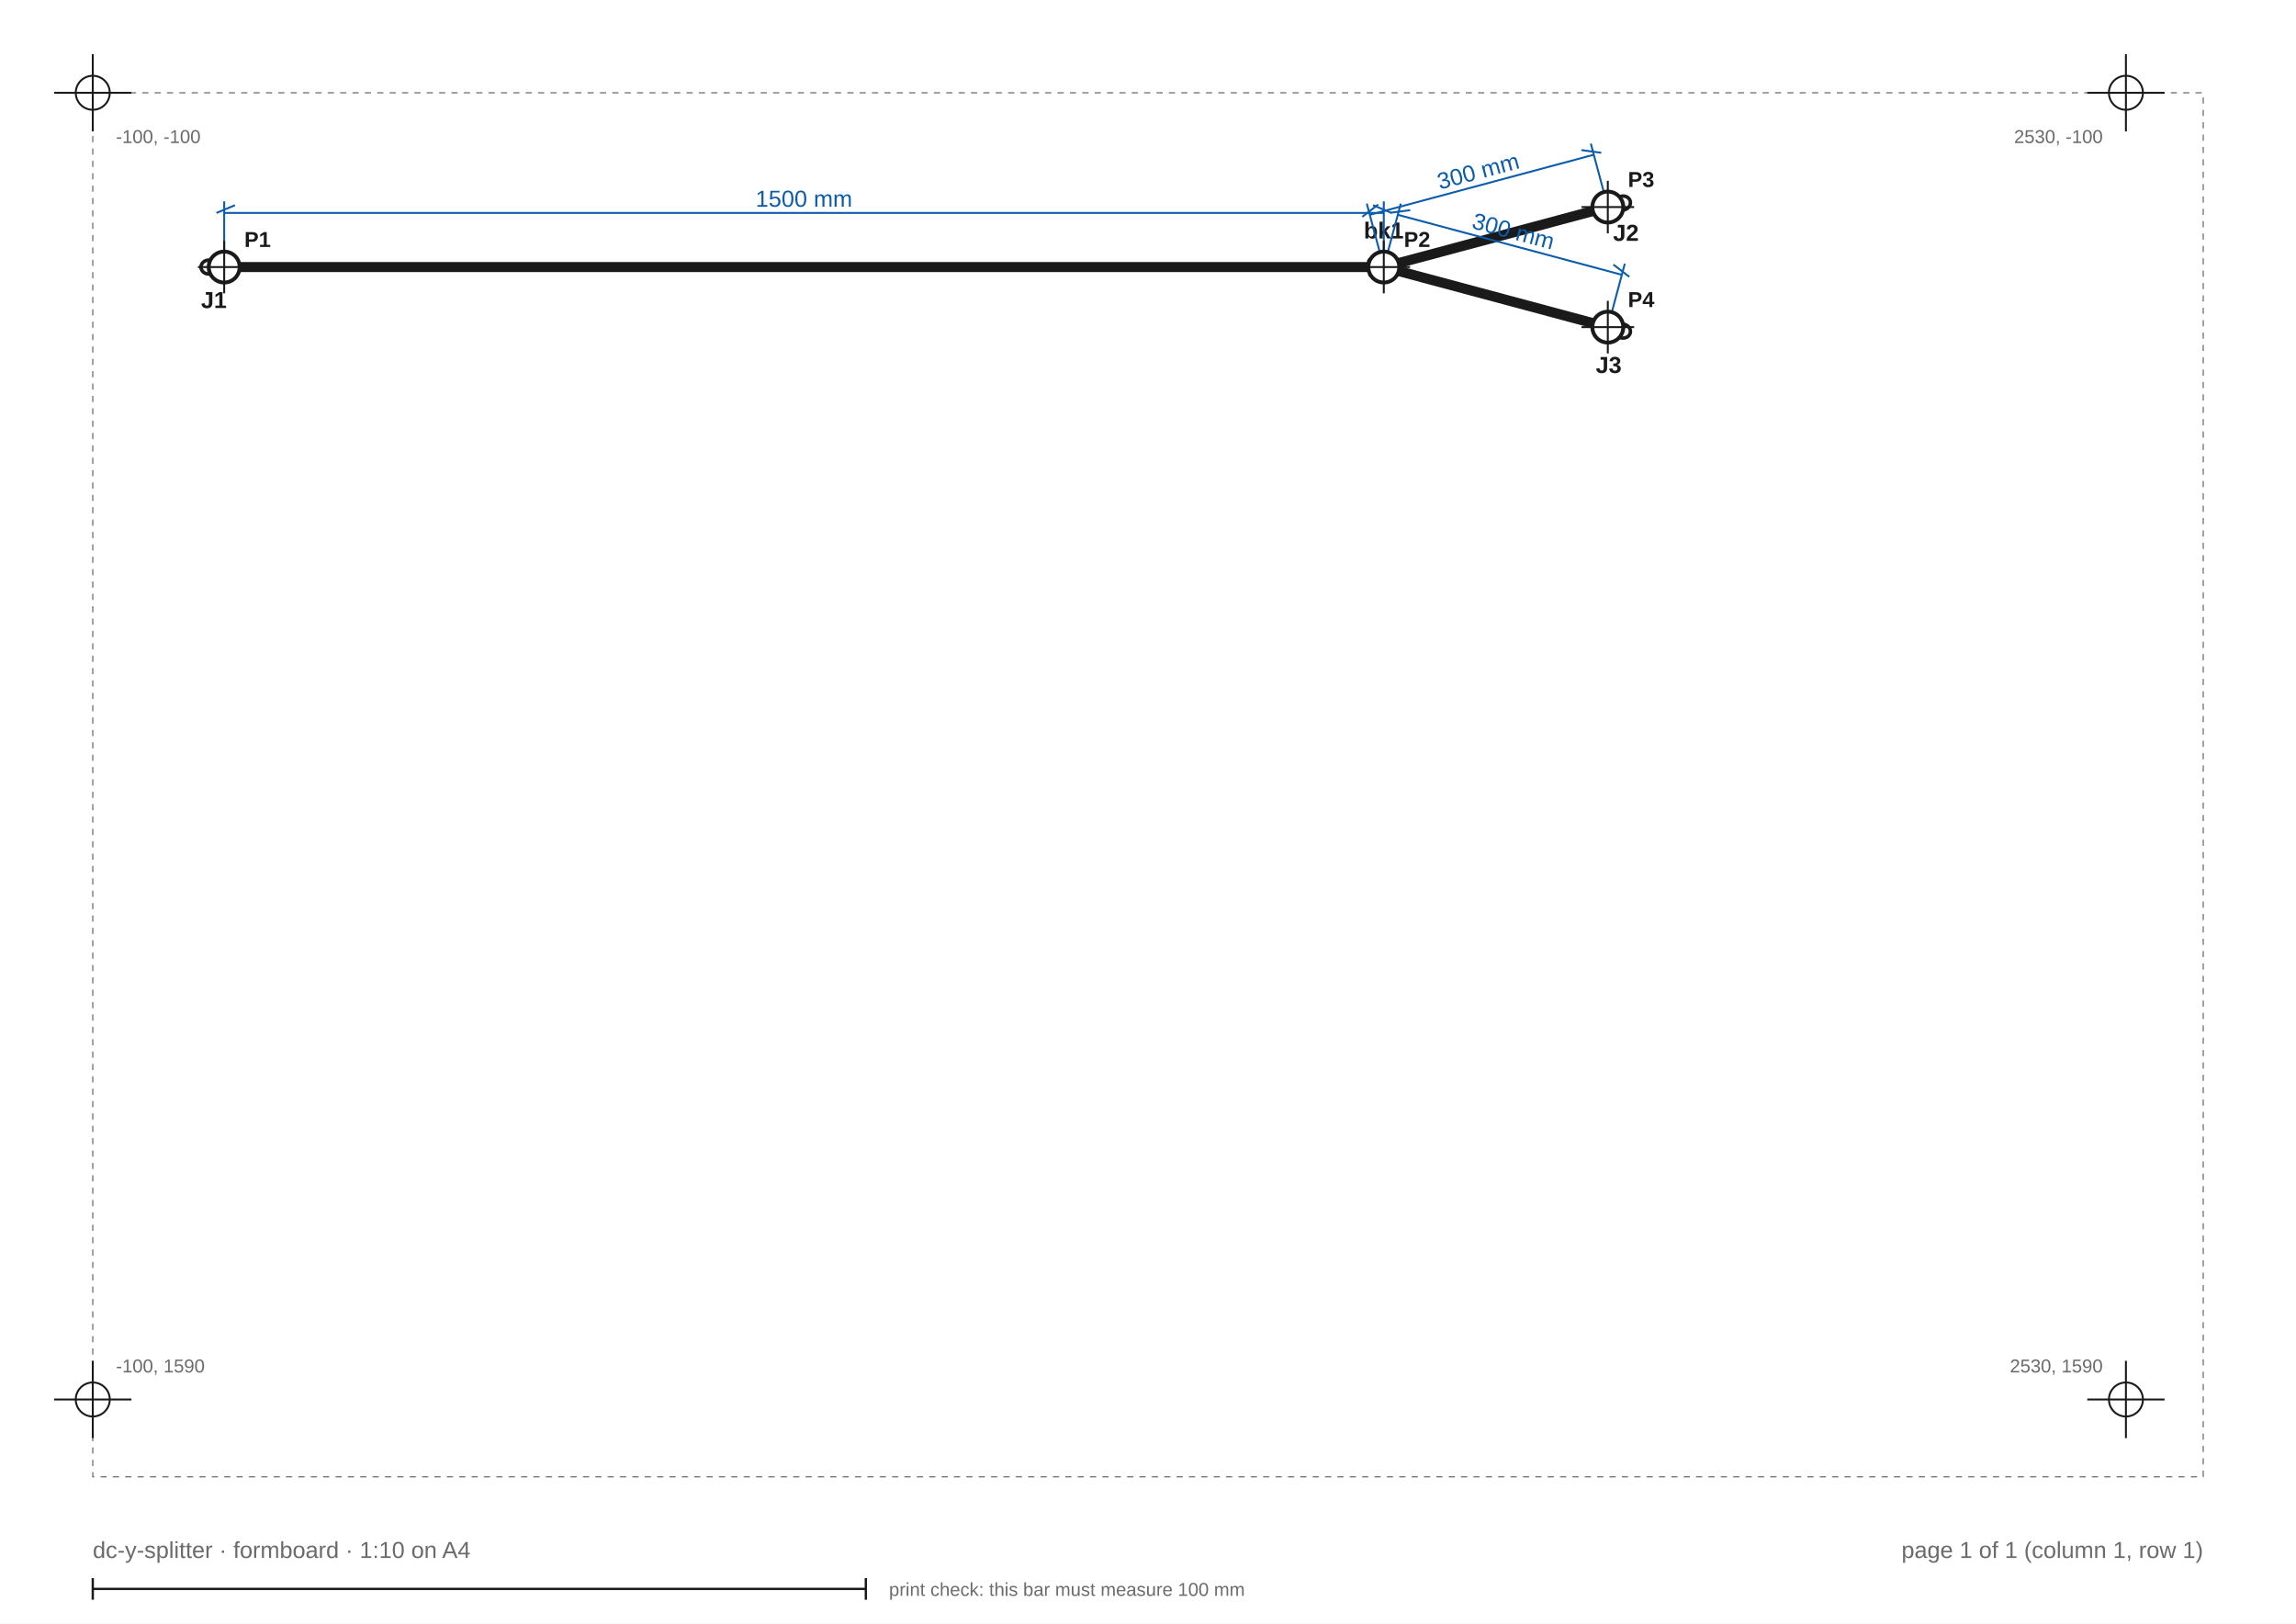
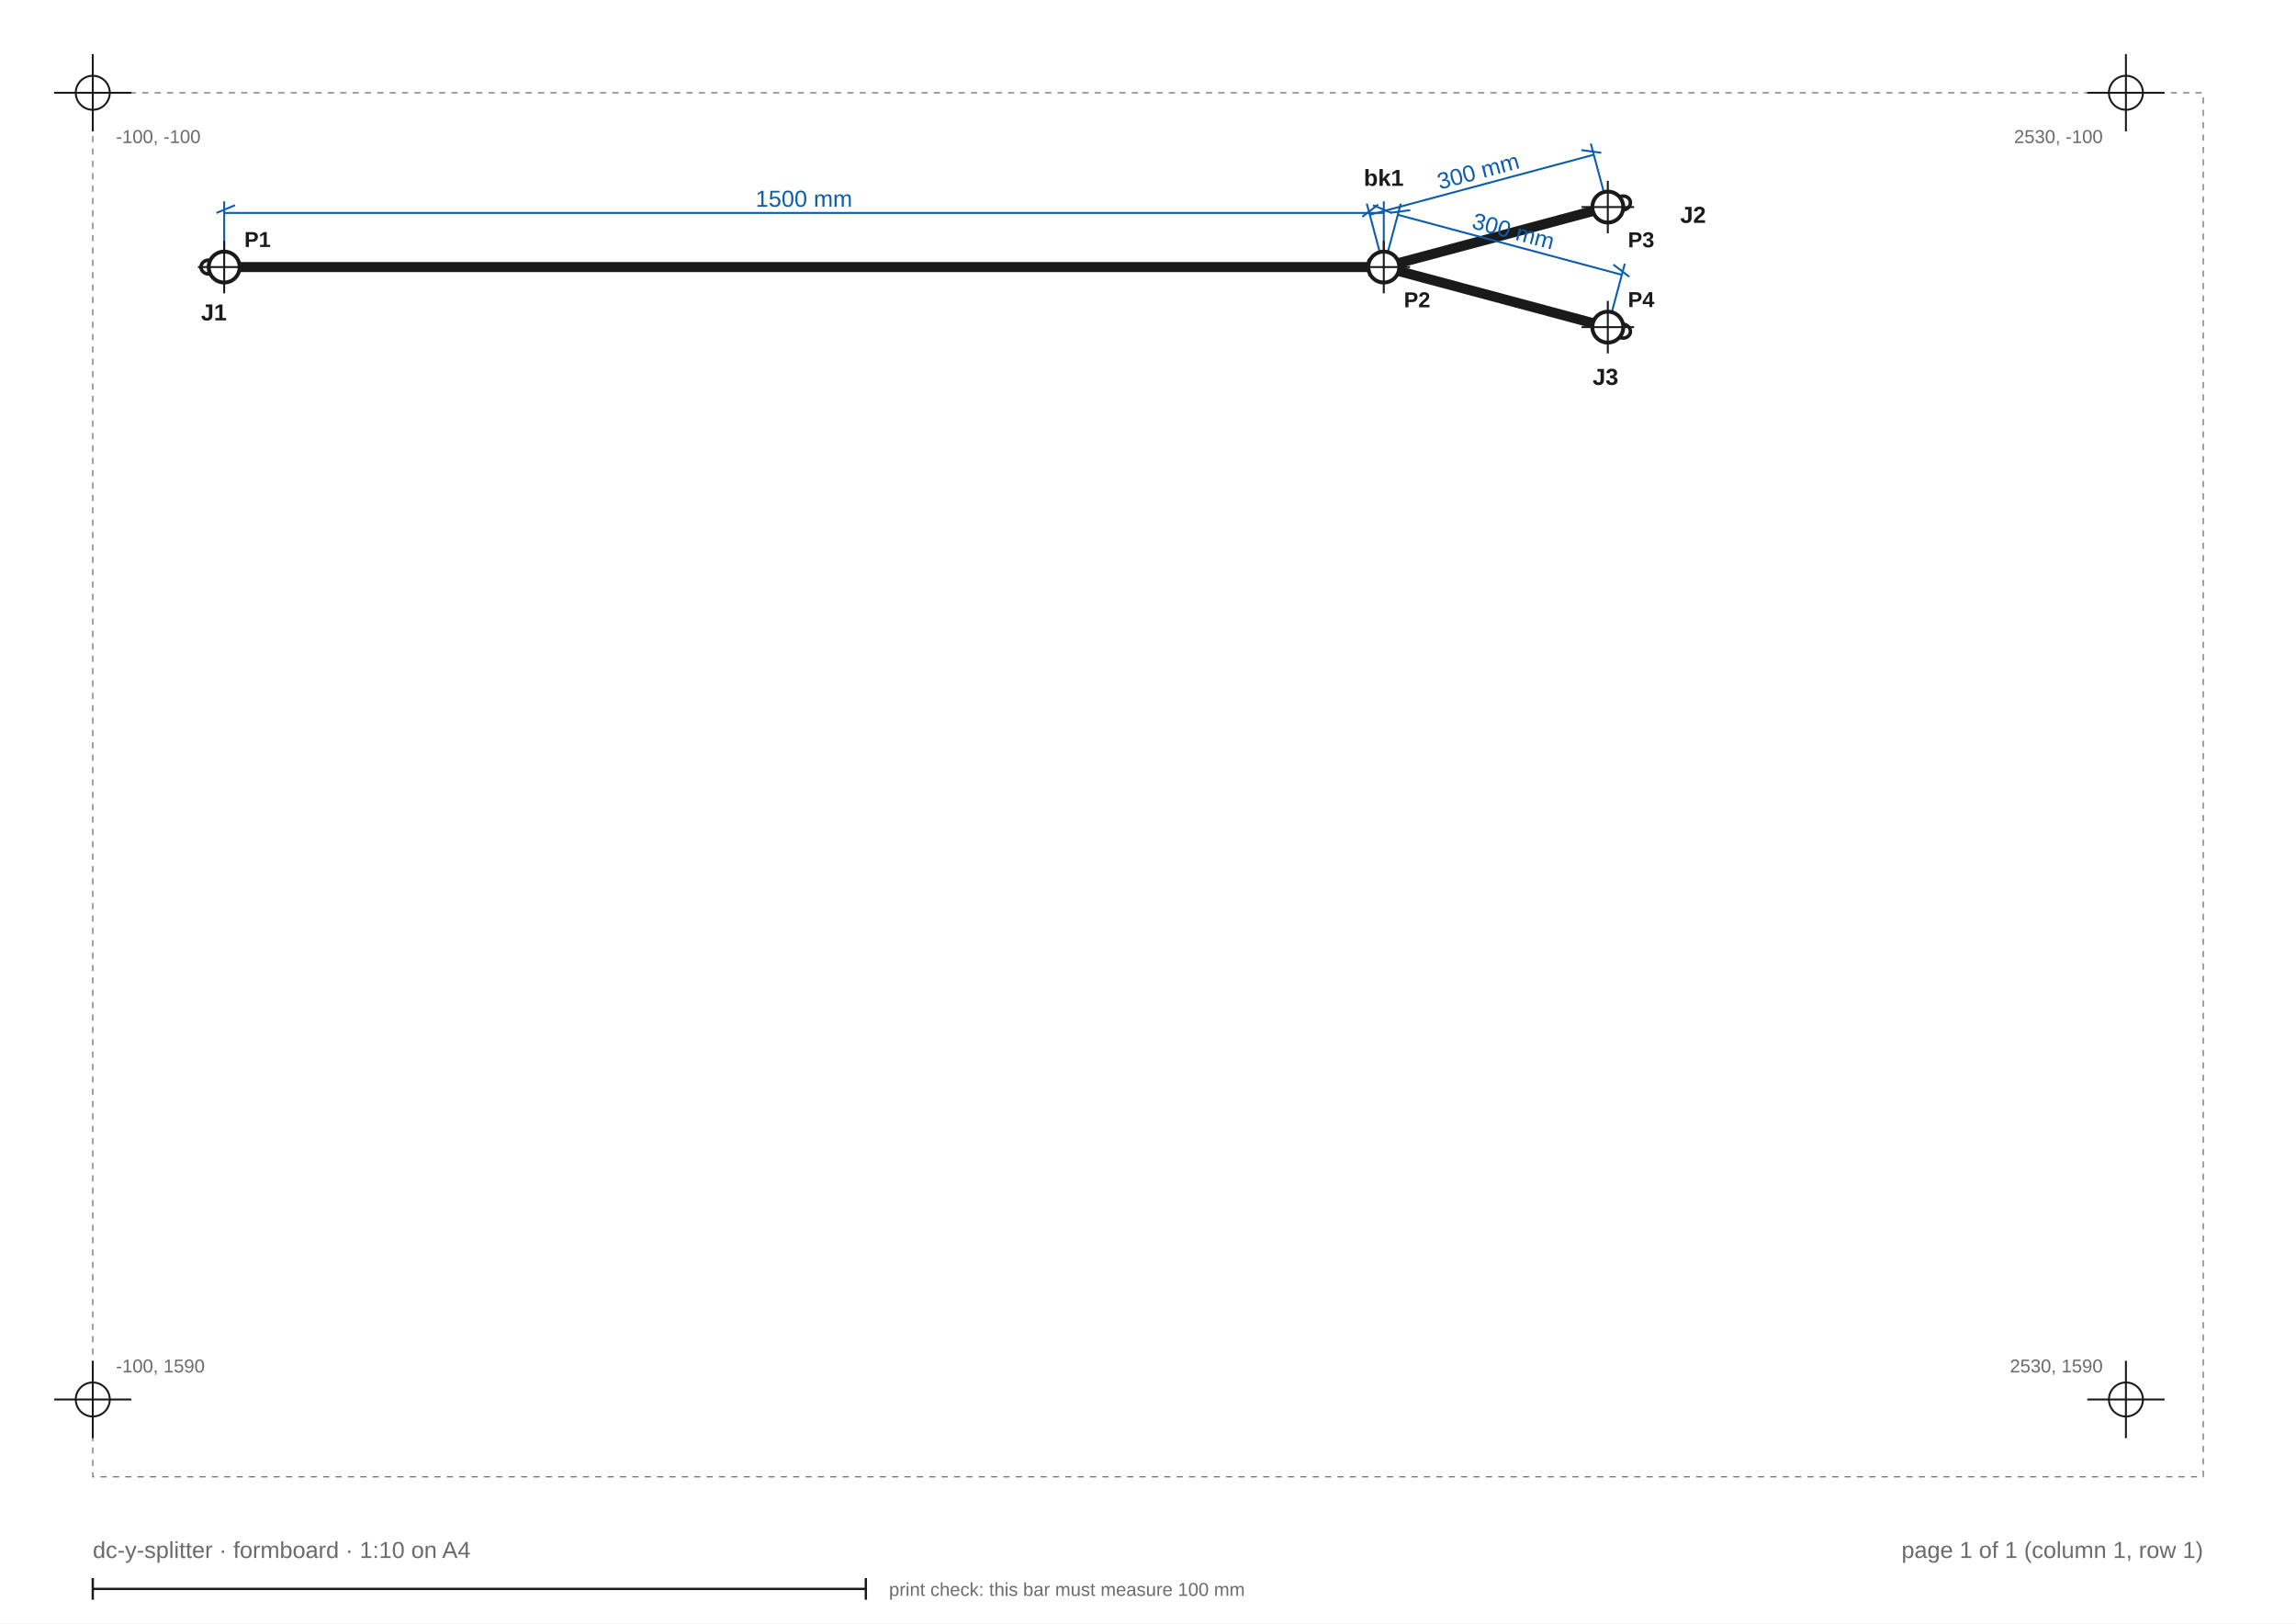
<svg xmlns="http://www.w3.org/2000/svg" viewBox="0 0 297 210" width="297mm" height="210mm" data-formboard="tile" data-page="1" data-pages="1" font-family="'CS Sans', 'Liberation Sans', Helvetica, Arial, sans-serif">
  <rect width="297" height="210" fill="#ffffff" />
  <clipPath id="tile-clip">
    <rect x="12" y="12" width="273" height="179" />
  </clipPath>
  <g clip-path="url(#tile-clip)">
    <g data-mould="bk1" transform="translate(179 34.54) rotate(0)">
      <rect x="-2" y="-1.1" width="4" height="2.2" rx="0.4" fill="#e8eef5" stroke="#1a1a1a" stroke-width="0.35" stroke-dasharray="1.6 1" />
    </g>
-     <text x="179" y="30.84" font-size="3" fill="#1a1a1a" text-anchor="middle" font-weight="bold">bk1</text>
+     <text x="179" y="24.04" font-size="3" fill="#1a1a1a" text-anchor="middle" font-weight="bold" data-caption="mould:bk1">bk1</text>
    <line data-run="w1" x1="29" y1="34.54" x2="179" y2="34.54" stroke="#1a1a1a" stroke-width="1.3" stroke-linecap="round" />
    <g data-dimension="w1" stroke="#0b5cad" stroke-width="0.25" fill="none">
      <line x1="29" y1="27.54" x2="179" y2="27.54" />
      <line x1="29" y1="32.54" x2="29" y2="26.04" />
      <line x1="179" y1="32.54" x2="179" y2="26.04" />
      <line x1="28" y1="27.54" x2="30.4" y2="26.54" />
      <line x1="180" y1="27.54" x2="177.6" y2="26.54" />
    </g>
    <text x="104" y="26.74" font-size="3" fill="#0b5cad" text-anchor="middle" transform="rotate(0 104 27.54)">1500 mm</text>
    <line data-run="w2" x1="179" y1="34.54" x2="207.98" y2="26.78" stroke="#1a1a1a" stroke-width="1.3" stroke-linecap="round" />
    <g data-dimension="w2" stroke="#0b5cad" stroke-width="0.25" fill="none">
      <line x1="177.19" y1="27.78" x2="206.17" y2="20.01" />
      <line x1="178.48" y1="32.61" x2="176.8" y2="26.33" />
      <line x1="207.46" y1="24.84" x2="205.78" y2="18.57" />
      <line x1="176.22" y1="28.04" x2="178.28" y2="26.45" />
      <line x1="207.13" y1="19.76" x2="204.56" y2="19.41" />
    </g>
    <text x="191.68" y="23.1" font-size="3" fill="#0b5cad" text-anchor="middle" transform="rotate(-15 191.68 23.9)">300 mm</text>
    <line data-run="w3" x1="179" y1="34.54" x2="207.98" y2="42.31" stroke="#1a1a1a" stroke-width="1.3" stroke-linecap="round" />
    <g data-dimension="w3" stroke="#0b5cad" stroke-width="0.25" fill="none">
      <line x1="180.81" y1="27.78" x2="209.79" y2="35.54" />
      <line x1="179.52" y1="32.61" x2="181.2" y2="26.33" />
      <line x1="208.5" y1="40.37" x2="210.18" y2="34.1" />
      <line x1="179.85" y1="27.52" x2="182.42" y2="27.18" />
      <line x1="210.76" y1="35.8" x2="208.7" y2="34.22" />
    </g>
    <text x="195.3" y="30.86" font-size="3" fill="#0b5cad" text-anchor="middle" transform="rotate(15 195.3 31.66)">300 mm</text>
    <g data-terminus="w1/a" transform="translate(27.5 34.54) rotate(180)">
      <rect x="-1.5" y="-0.9" width="3" height="1.8" rx="1" fill="#f3f3f3" stroke="#1a1a1a" stroke-width="0.45" />
    </g>
-     <text x="26" y="39.84" font-size="3" fill="#1a1a1a" text-anchor="start" font-weight="bold">J1</text>
+     <text x="26" y="41.44" font-size="3" fill="#1a1a1a" text-anchor="start" font-weight="bold" data-caption="terminus:w1/a">J1</text>
    <g data-terminus="w2/b" transform="translate(209.43 26.39) rotate(-15)">
      <rect x="-1.5" y="-0.9" width="3" height="1.8" rx="1" fill="#f3f3f3" stroke="#1a1a1a" stroke-width="0.45" />
    </g>
-     <text x="211.99" y="31.15" font-size="3" fill="#1a1a1a" text-anchor="end" font-weight="bold">J2</text>
+     <text x="220.68" y="28.82" font-size="3" fill="#1a1a1a" text-anchor="end" font-weight="bold" data-caption="terminus:w2/b">J2</text>
    <g data-terminus="w3/b" transform="translate(209.43 42.69) rotate(15)">
      <rect x="-1.5" y="-0.9" width="3" height="1.8" rx="1" fill="#f3f3f3" stroke="#1a1a1a" stroke-width="0.45" />
    </g>
-     <text x="209.76" y="48.24" font-size="3" fill="#1a1a1a" text-anchor="end" font-weight="bold">J3</text>
+     <text x="209.35" y="49.78" font-size="3" fill="#1a1a1a" text-anchor="end" font-weight="bold" data-caption="terminus:w3/b">J3</text>
    <g data-peg="P1">
      <circle cx="29" cy="34.54" r="2" fill="#ffffff" stroke="#1a1a1a" stroke-width="0.5" />
      <line x1="25.6" y1="34.54" x2="32.4" y2="34.54" stroke="#1a1a1a" stroke-width="0.25" />
      <line x1="29" y1="31.14" x2="29" y2="37.94" stroke="#1a1a1a" stroke-width="0.25" />
      <text x="31.6" y="31.94" font-size="2.8" fill="#1a1a1a" font-weight="bold">P1</text>
    </g>
    <g data-peg="P2">
      <circle cx="179" cy="34.54" r="2" fill="#ffffff" stroke="#1a1a1a" stroke-width="0.5" />
      <line x1="175.6" y1="34.54" x2="182.4" y2="34.54" stroke="#1a1a1a" stroke-width="0.25" />
      <line x1="179" y1="31.14" x2="179" y2="37.94" stroke="#1a1a1a" stroke-width="0.25" />
-       <text x="181.6" y="31.94" font-size="2.8" fill="#1a1a1a" font-weight="bold">P2</text>
+       <text x="181.6" y="39.74" font-size="2.8" fill="#1a1a1a" font-weight="bold">P2</text>
    </g>
    <g data-peg="P3">
      <circle cx="207.98" cy="26.78" r="2" fill="#ffffff" stroke="#1a1a1a" stroke-width="0.5" />
      <line x1="204.58" y1="26.78" x2="211.38" y2="26.78" stroke="#1a1a1a" stroke-width="0.25" />
      <line x1="207.98" y1="23.38" x2="207.98" y2="30.18" stroke="#1a1a1a" stroke-width="0.25" />
-       <text x="210.58" y="24.18" font-size="2.8" fill="#1a1a1a" font-weight="bold">P3</text>
+       <text x="210.58" y="31.98" font-size="2.8" fill="#1a1a1a" font-weight="bold">P3</text>
    </g>
    <g data-peg="P4">
      <circle cx="207.98" cy="42.31" r="2" fill="#ffffff" stroke="#1a1a1a" stroke-width="0.5" />
      <line x1="204.58" y1="42.31" x2="211.38" y2="42.31" stroke="#1a1a1a" stroke-width="0.25" />
      <line x1="207.98" y1="38.91" x2="207.98" y2="45.71" stroke="#1a1a1a" stroke-width="0.25" />
      <text x="210.58" y="39.71" font-size="2.8" fill="#1a1a1a" font-weight="bold">P4</text>
    </g>
  </g>
  <rect x="12" y="12" width="273" height="179" fill="none" stroke="#6b6b6b" stroke-width="0.15" stroke-dasharray="0.8 0.8" />
  <g data-registration="00" stroke="#1a1a1a" stroke-width="0.25" fill="none">
    <circle cx="12" cy="12" r="2.2" />
    <line x1="7" y1="12" x2="17" y2="12" />
    <line x1="12" y1="7" x2="12" y2="17" />
  </g>
  <text x="15" y="18.5" font-size="2.4" text-anchor="start" fill="#6b6b6b">-100, -100</text>
  <g data-registration="10" stroke="#1a1a1a" stroke-width="0.25" fill="none">
    <circle cx="275" cy="12" r="2.2" />
    <line x1="270" y1="12" x2="280" y2="12" />
    <line x1="275" y1="7" x2="275" y2="17" />
  </g>
  <text x="272" y="18.5" font-size="2.4" text-anchor="end" fill="#6b6b6b">2530, -100</text>
  <g data-registration="01" stroke="#1a1a1a" stroke-width="0.25" fill="none">
    <circle cx="12" cy="181" r="2.2" />
    <line x1="7" y1="181" x2="17" y2="181" />
    <line x1="12" y1="176" x2="12" y2="186" />
  </g>
  <text x="15" y="177.5" font-size="2.4" text-anchor="start" fill="#6b6b6b">-100, 1590</text>
  <g data-registration="11" stroke="#1a1a1a" stroke-width="0.25" fill="none">
    <circle cx="275" cy="181" r="2.2" />
    <line x1="270" y1="181" x2="280" y2="181" />
    <line x1="275" y1="176" x2="275" y2="186" />
  </g>
  <text x="272" y="177.5" font-size="2.4" text-anchor="end" fill="#6b6b6b">2530, 1590</text>
  <g data-print-check="100" stroke="#1a1a1a" stroke-width="0.3">
    <line x1="12" y1="205.5" x2="112" y2="205.5" />
    <line x1="12" y1="204.1" x2="12" y2="206.9" />
    <line x1="112" y1="204.1" x2="112" y2="206.9" />
  </g>
  <text x="115" y="206.4" font-size="2.4" fill="#6b6b6b">print check: this bar must measure 100 mm</text>
  <text x="12" y="201.5" font-size="3" fill="#6b6b6b">dc-y-splitter · formboard · 1:10 on A4</text>
  <text x="285" y="201.5" font-size="3" text-anchor="end" fill="#6b6b6b">page 1 of 1 (column 1, row 1)</text>
</svg>
